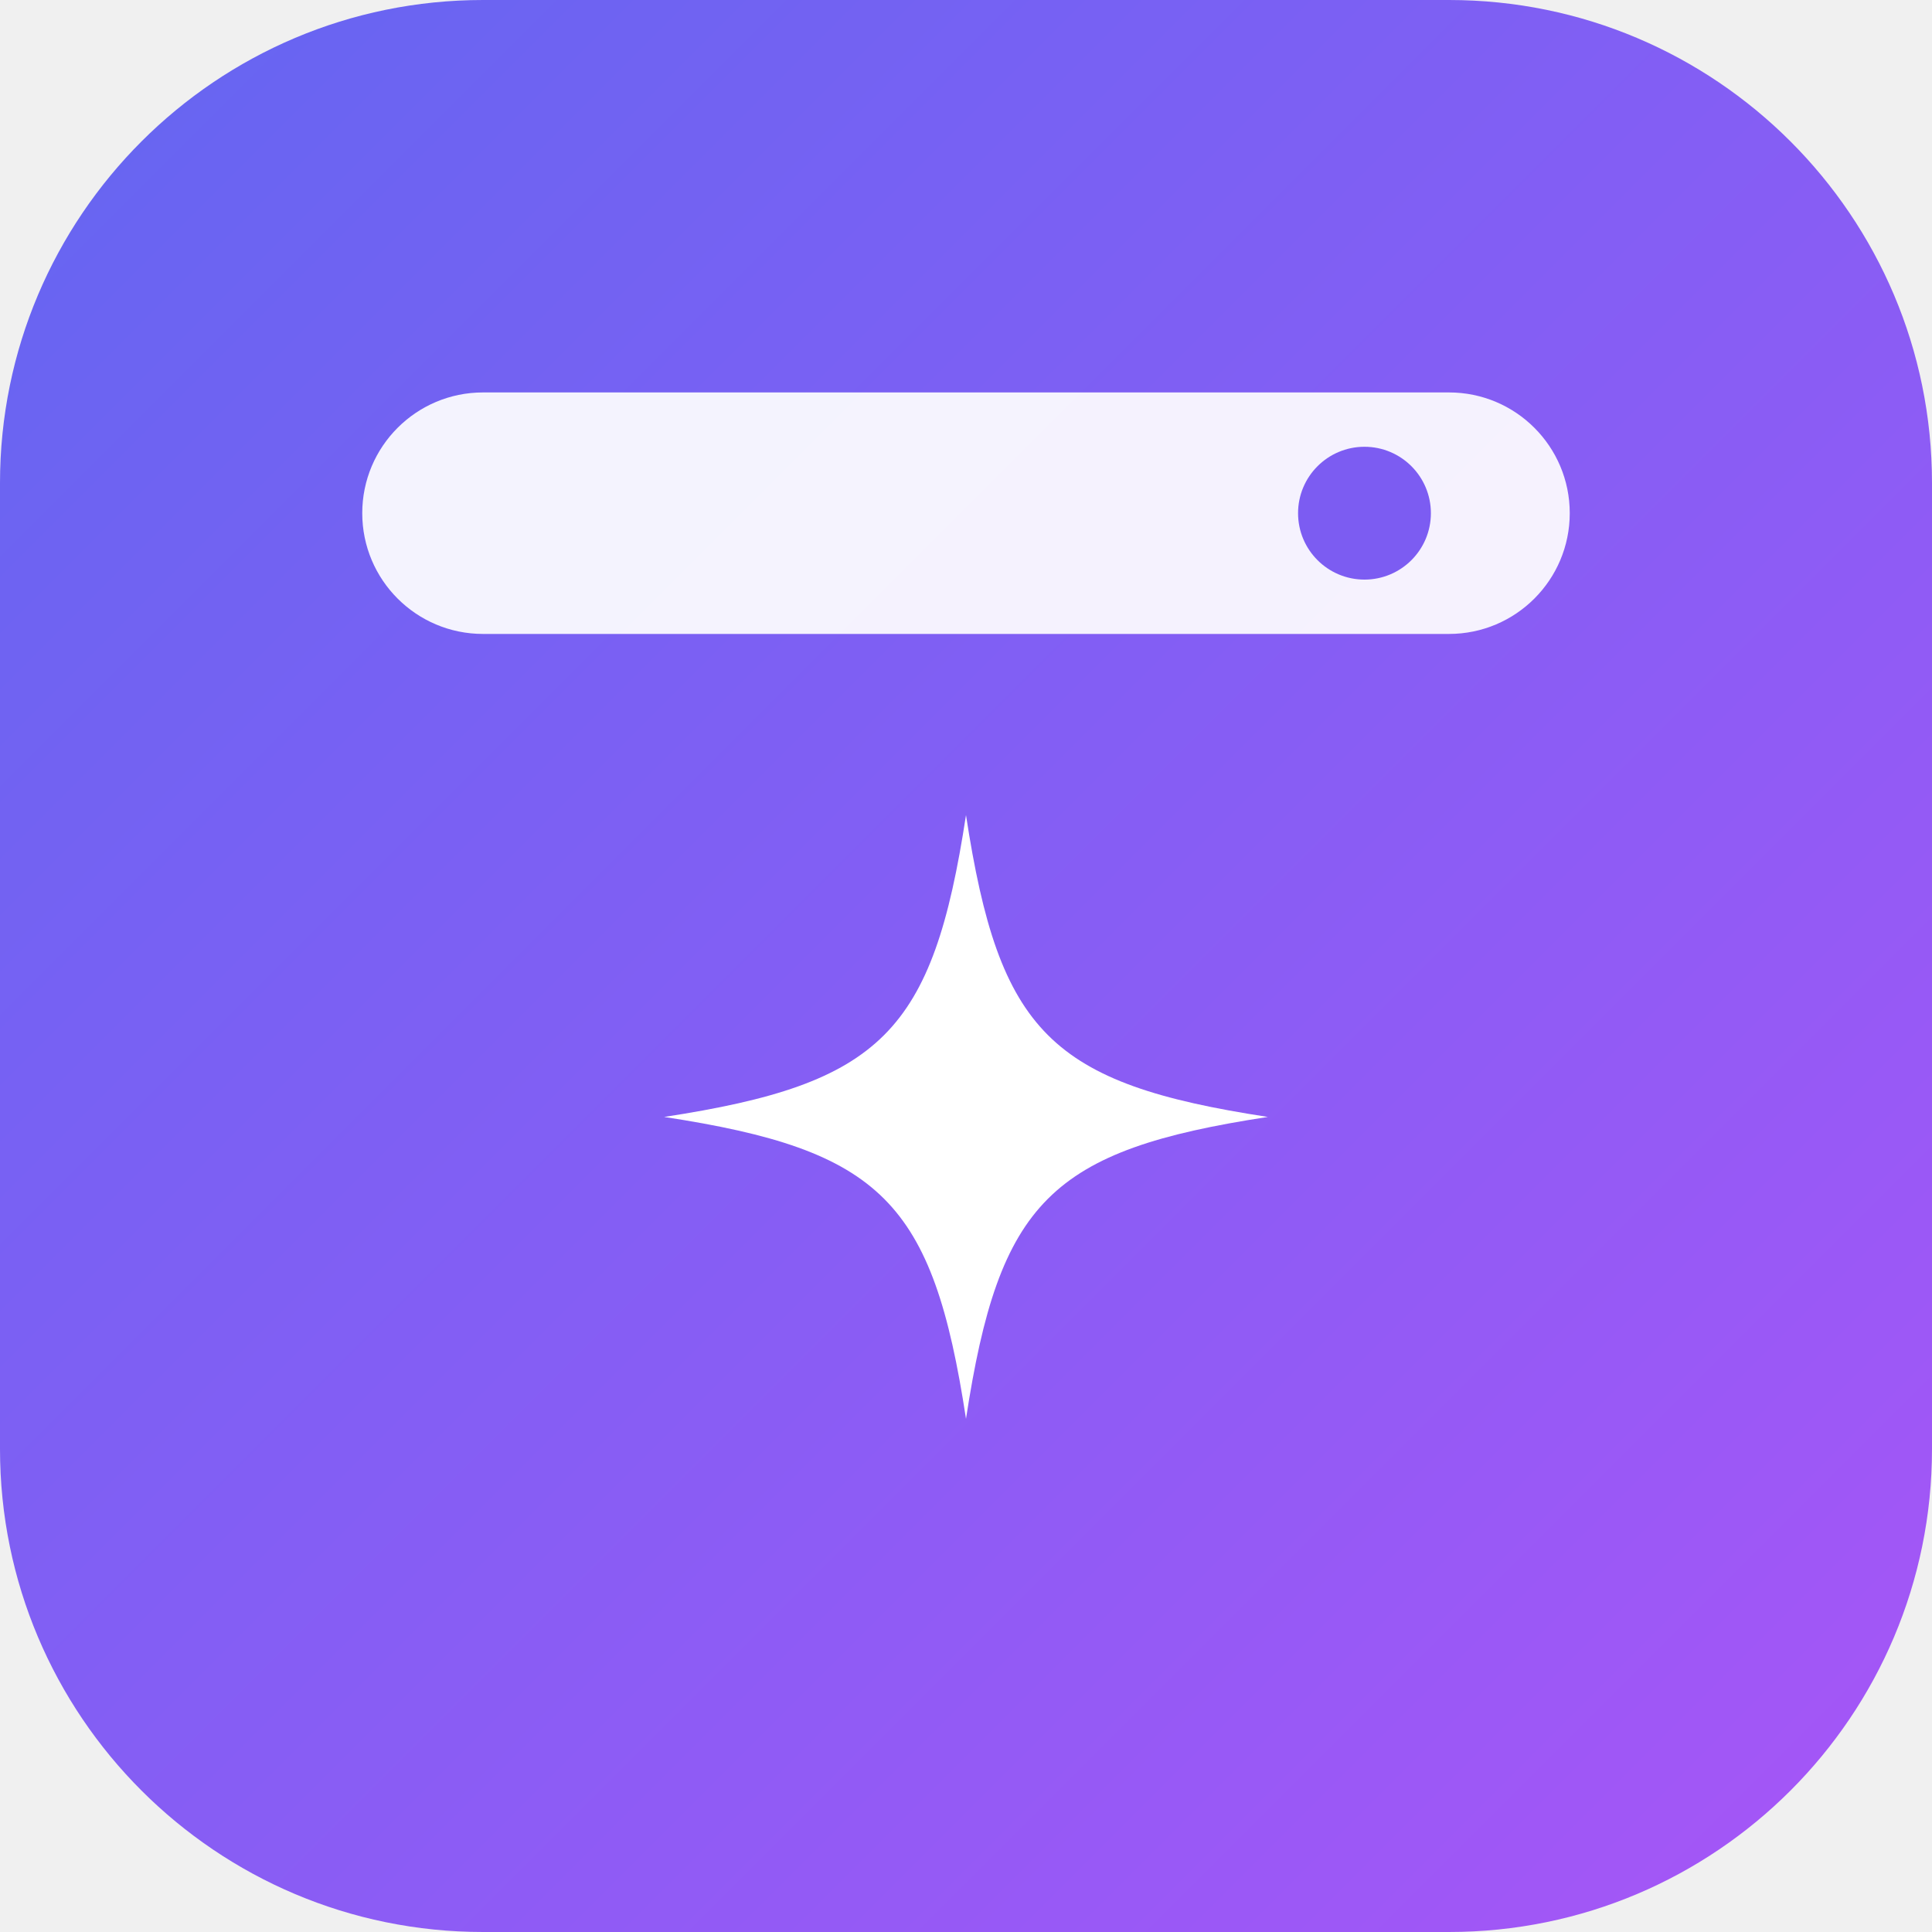
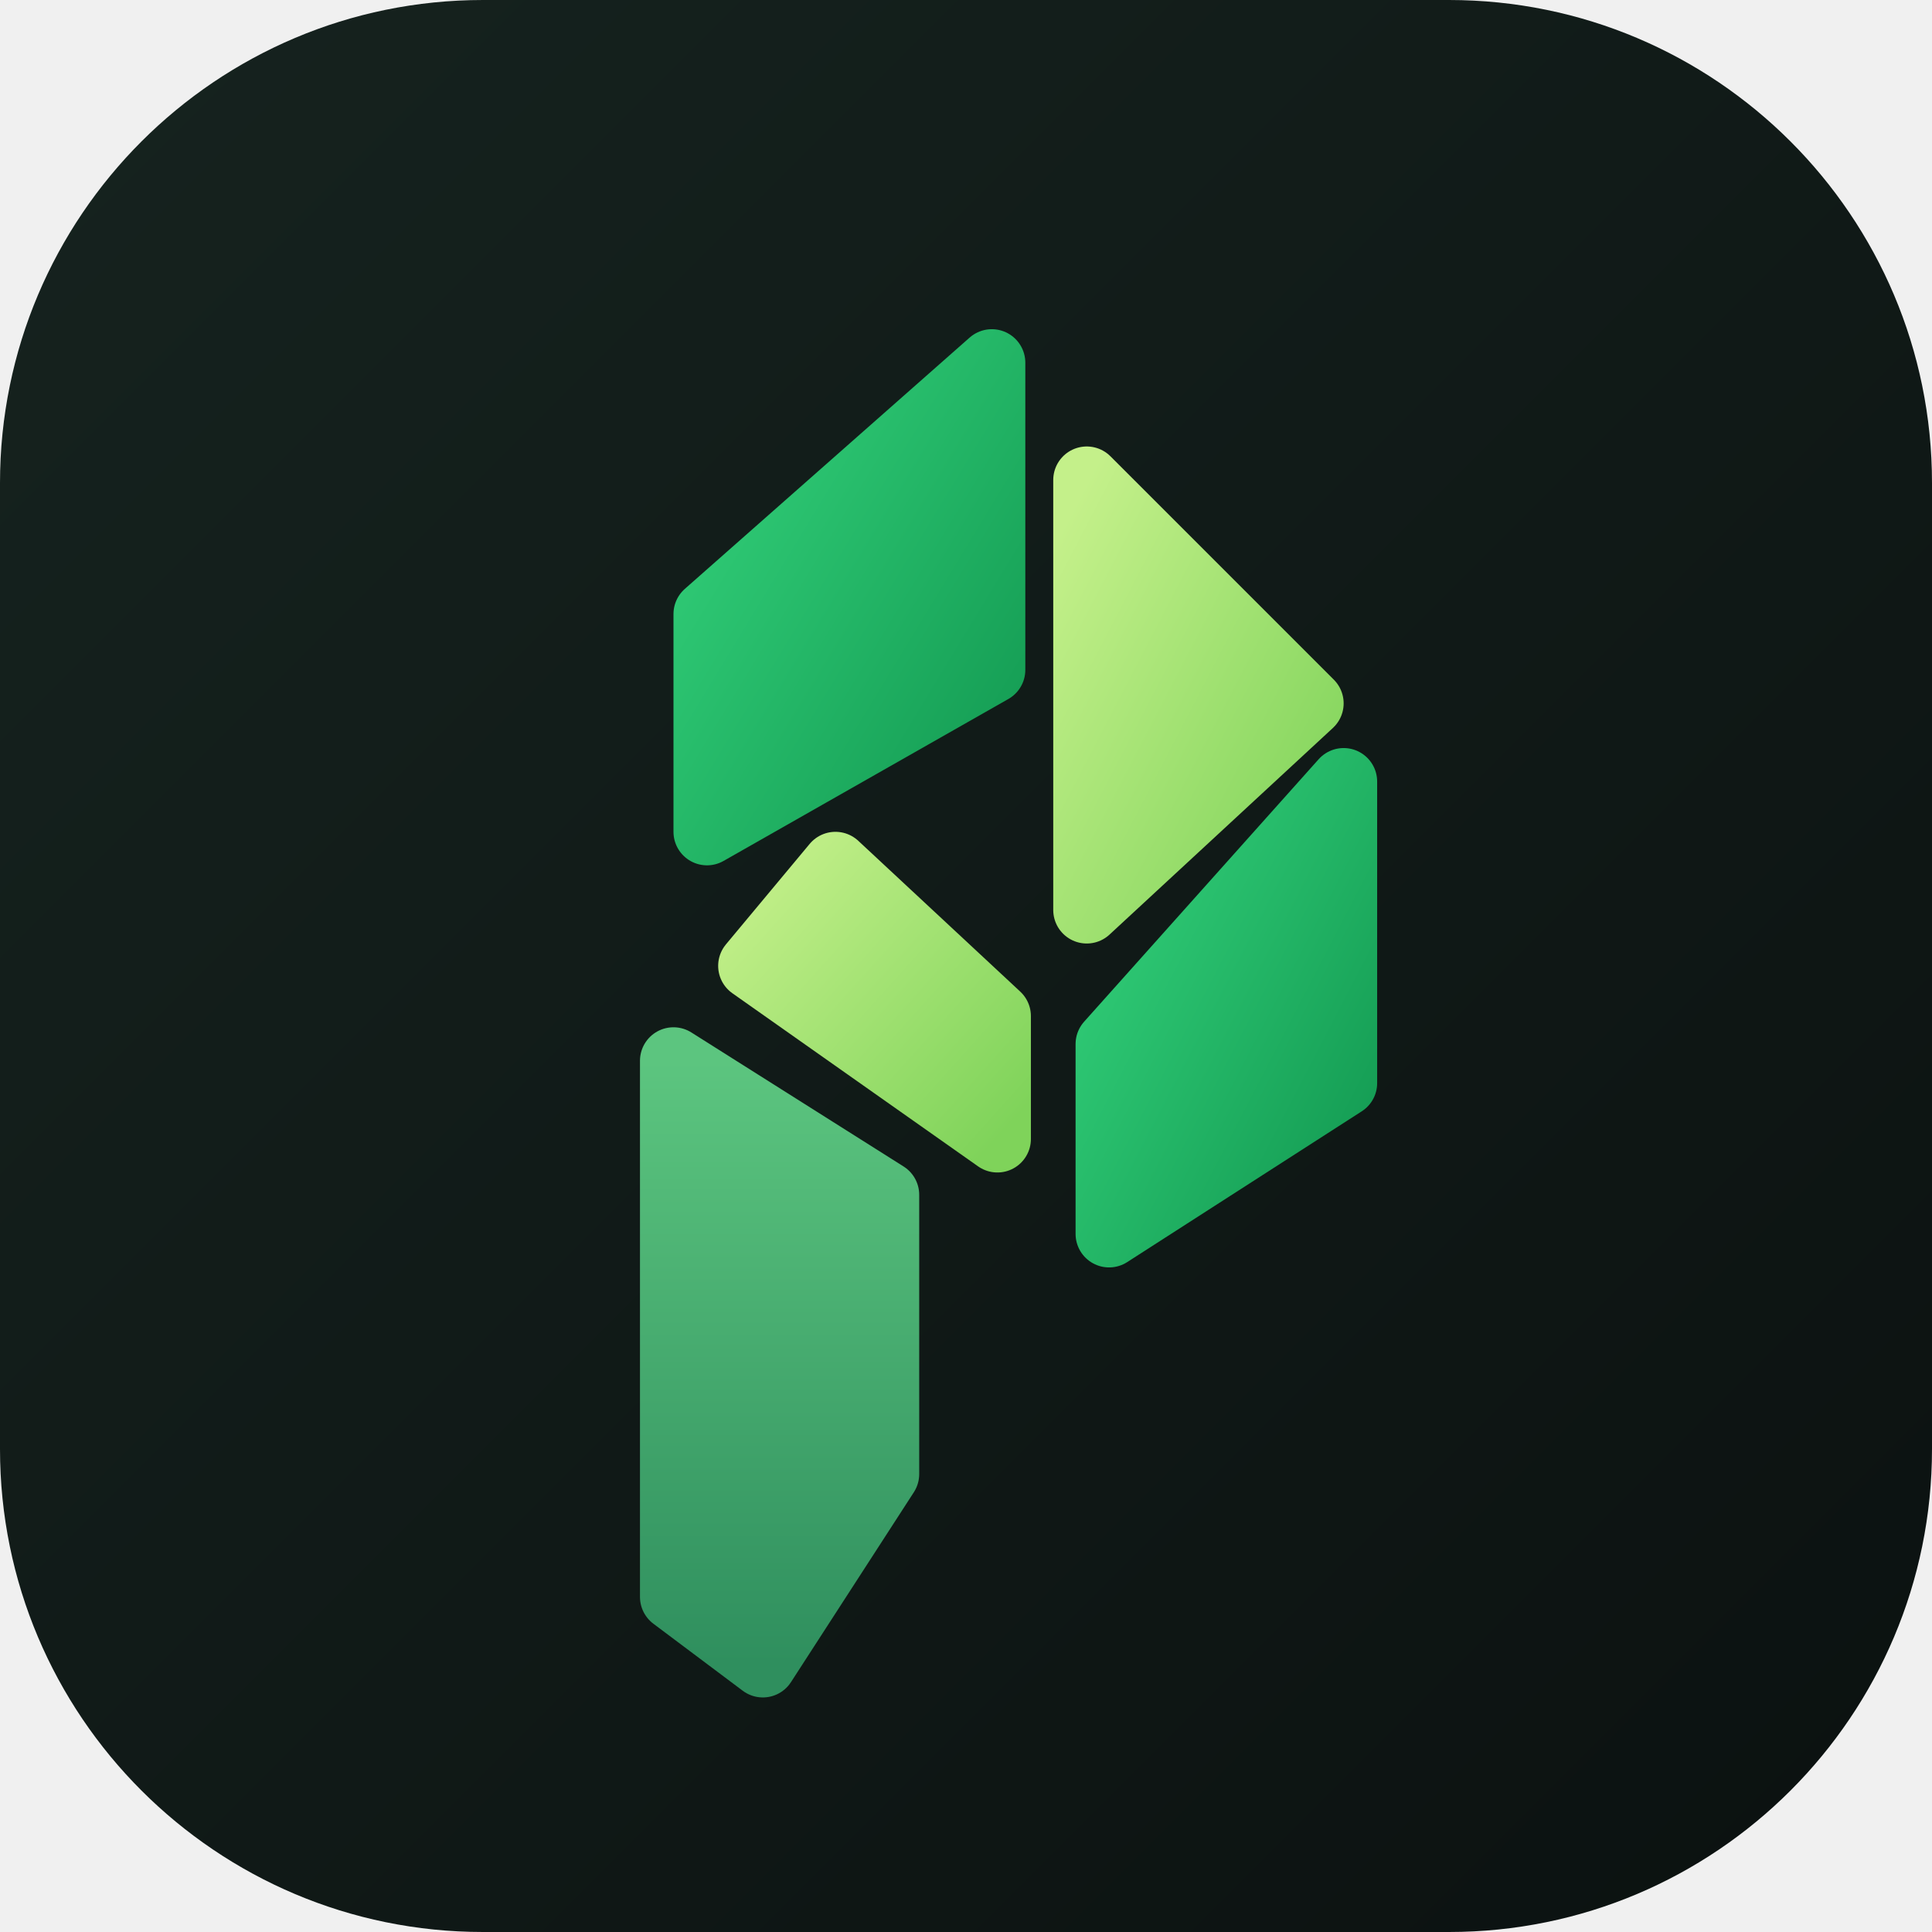
- <svg xmlns="http://www.w3.org/2000/svg" viewBox="0 0 32 32">
+ <svg xmlns="http://www.w3.org/2000/svg" viewBox="0 0 64 64">
  <defs>
-     <linearGradient id="g" x1="0" y1="0" x2="1" y2="1">
-       <stop offset="0" stop-color="#6366f1" />
-       <stop offset="1" stop-color="#a855f7" />
+     <linearGradient id="bg" x1="0" y1="0" x2="1" y2="1">
+       <stop offset="0" stop-color="#16231f" />
+       <stop offset="1" stop-color="#0b1110" />
    </linearGradient>
  </defs>
-   <rect width="32" height="32" rx="8" fill="url(#g)" />
-   <rect x="6" y="6.5" width="20" height="4" rx="2" fill="#fff" opacity=".92" />
-   <circle cx="22.6" cy="8.5" r="1.1" fill="#7c5cf2" />
-   <path d="M16 13.5c.55 3.6 1.4 4.45 5 5-3.6.55-4.45 1.4-5 5-.55-3.6-1.4-4.45-5-5 3.6-.55 4.45-1.4 5-5z" fill="#fff" />
+   <rect width="64" height="64" rx="16" fill="url(#bg)" />
+   <g transform="translate(17.5 8.5) scale(.185) translate(-40 -40)">
+     <defs>
+       <linearGradient id="gd" x1="0" y1="0" x2="1" y2="1">
+         <stop offset="0" stop-color="#34d27b" />
+         <stop offset="1" stop-color="#139a52" />
+       </linearGradient>
+       <linearGradient id="gl" x1="0" y1="0" x2="1" y2="1">
+         <stop offset="0" stop-color="#c4f08a" />
+         <stop offset="1" stop-color="#7fd35a" />
+       </linearGradient>
+       <linearGradient id="gs" x1="0" y1="0" x2="0" y2="1">
+         <stop offset="0" stop-color="#5cc57f" />
+         <stop offset="1" stop-color="#2f8f5e" />
+       </linearGradient>
+     </defs>
+     <g stroke-linejoin="round" stroke-width="12">
+       <path d="M123 59V114L72 143V104Z" fill="url(#gd)" stroke="url(#gd)" />
+       <path d="M140 80L180 120L140 157Z" fill="url(#gl)" stroke="url(#gl)" />
+       <path d="M95 149L124 176V198L80 167Z" fill="url(#gl)" stroke="url(#gl)" />
+       <path d="M186 134V188L144 215V181Z" fill="url(#gd)" stroke="url(#gd)" />
+       <path d="M66 184L104 208V258L82 292L66 280Z" fill="url(#gs)" stroke="url(#gs)" />
+     </g>
+   </g>
</svg>
